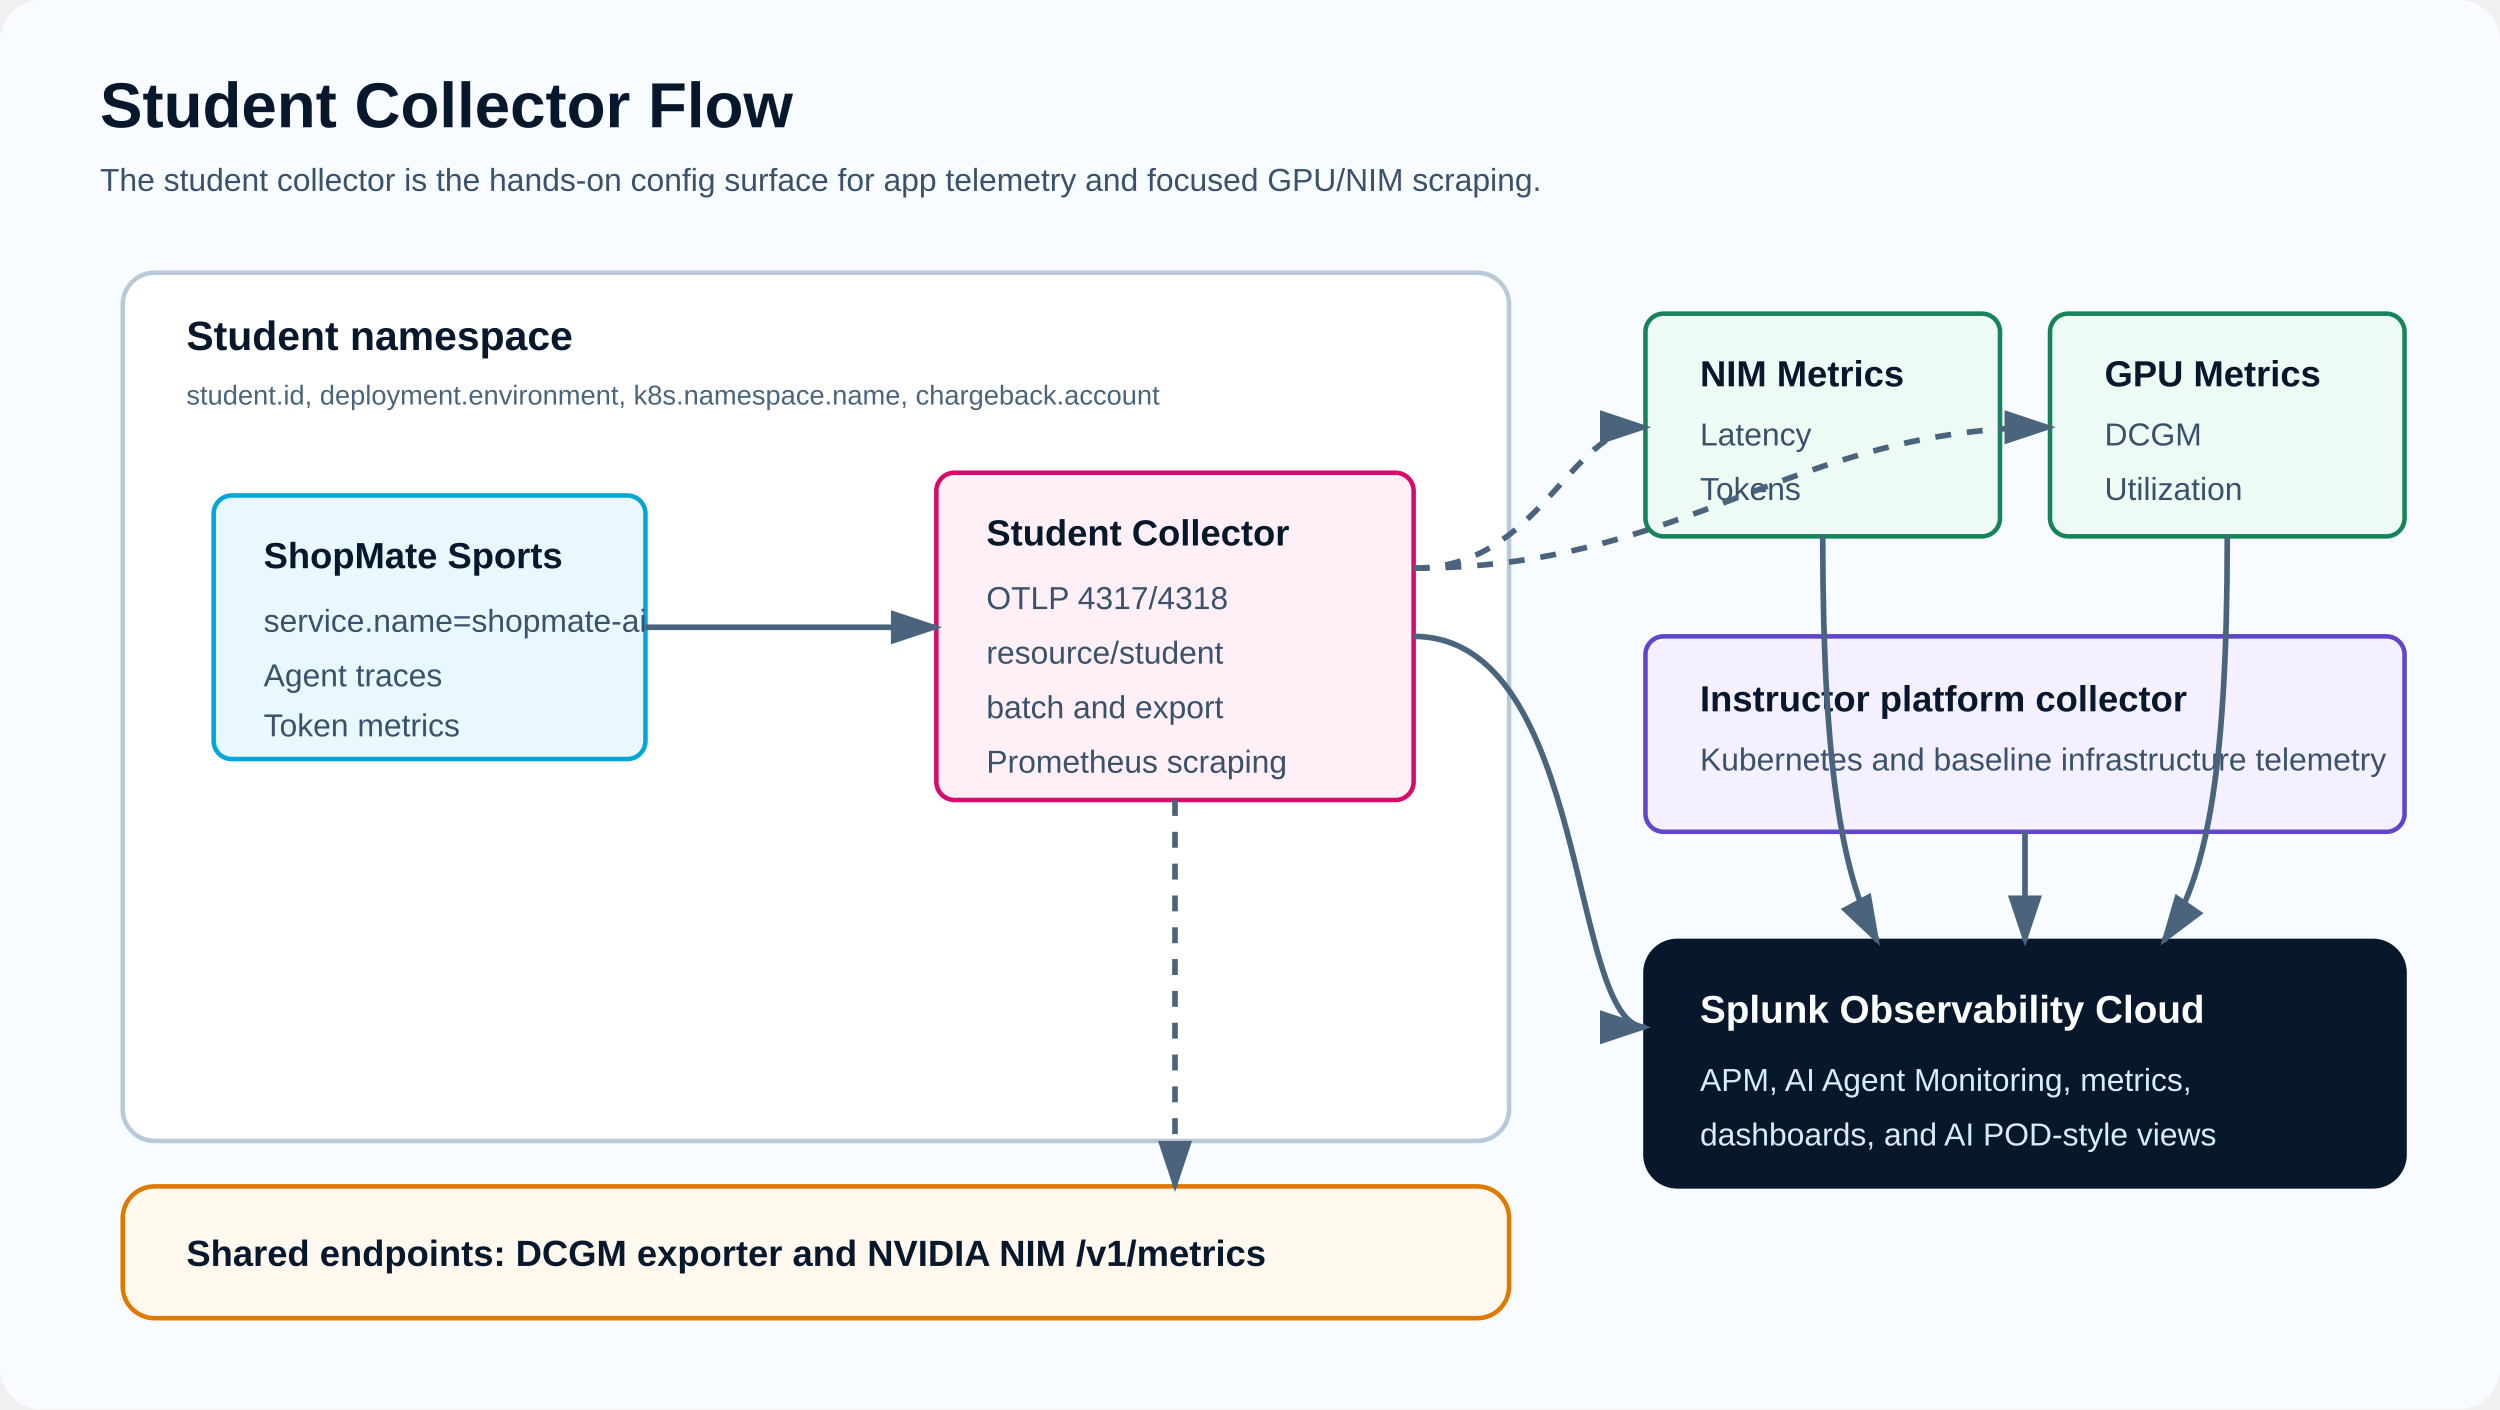
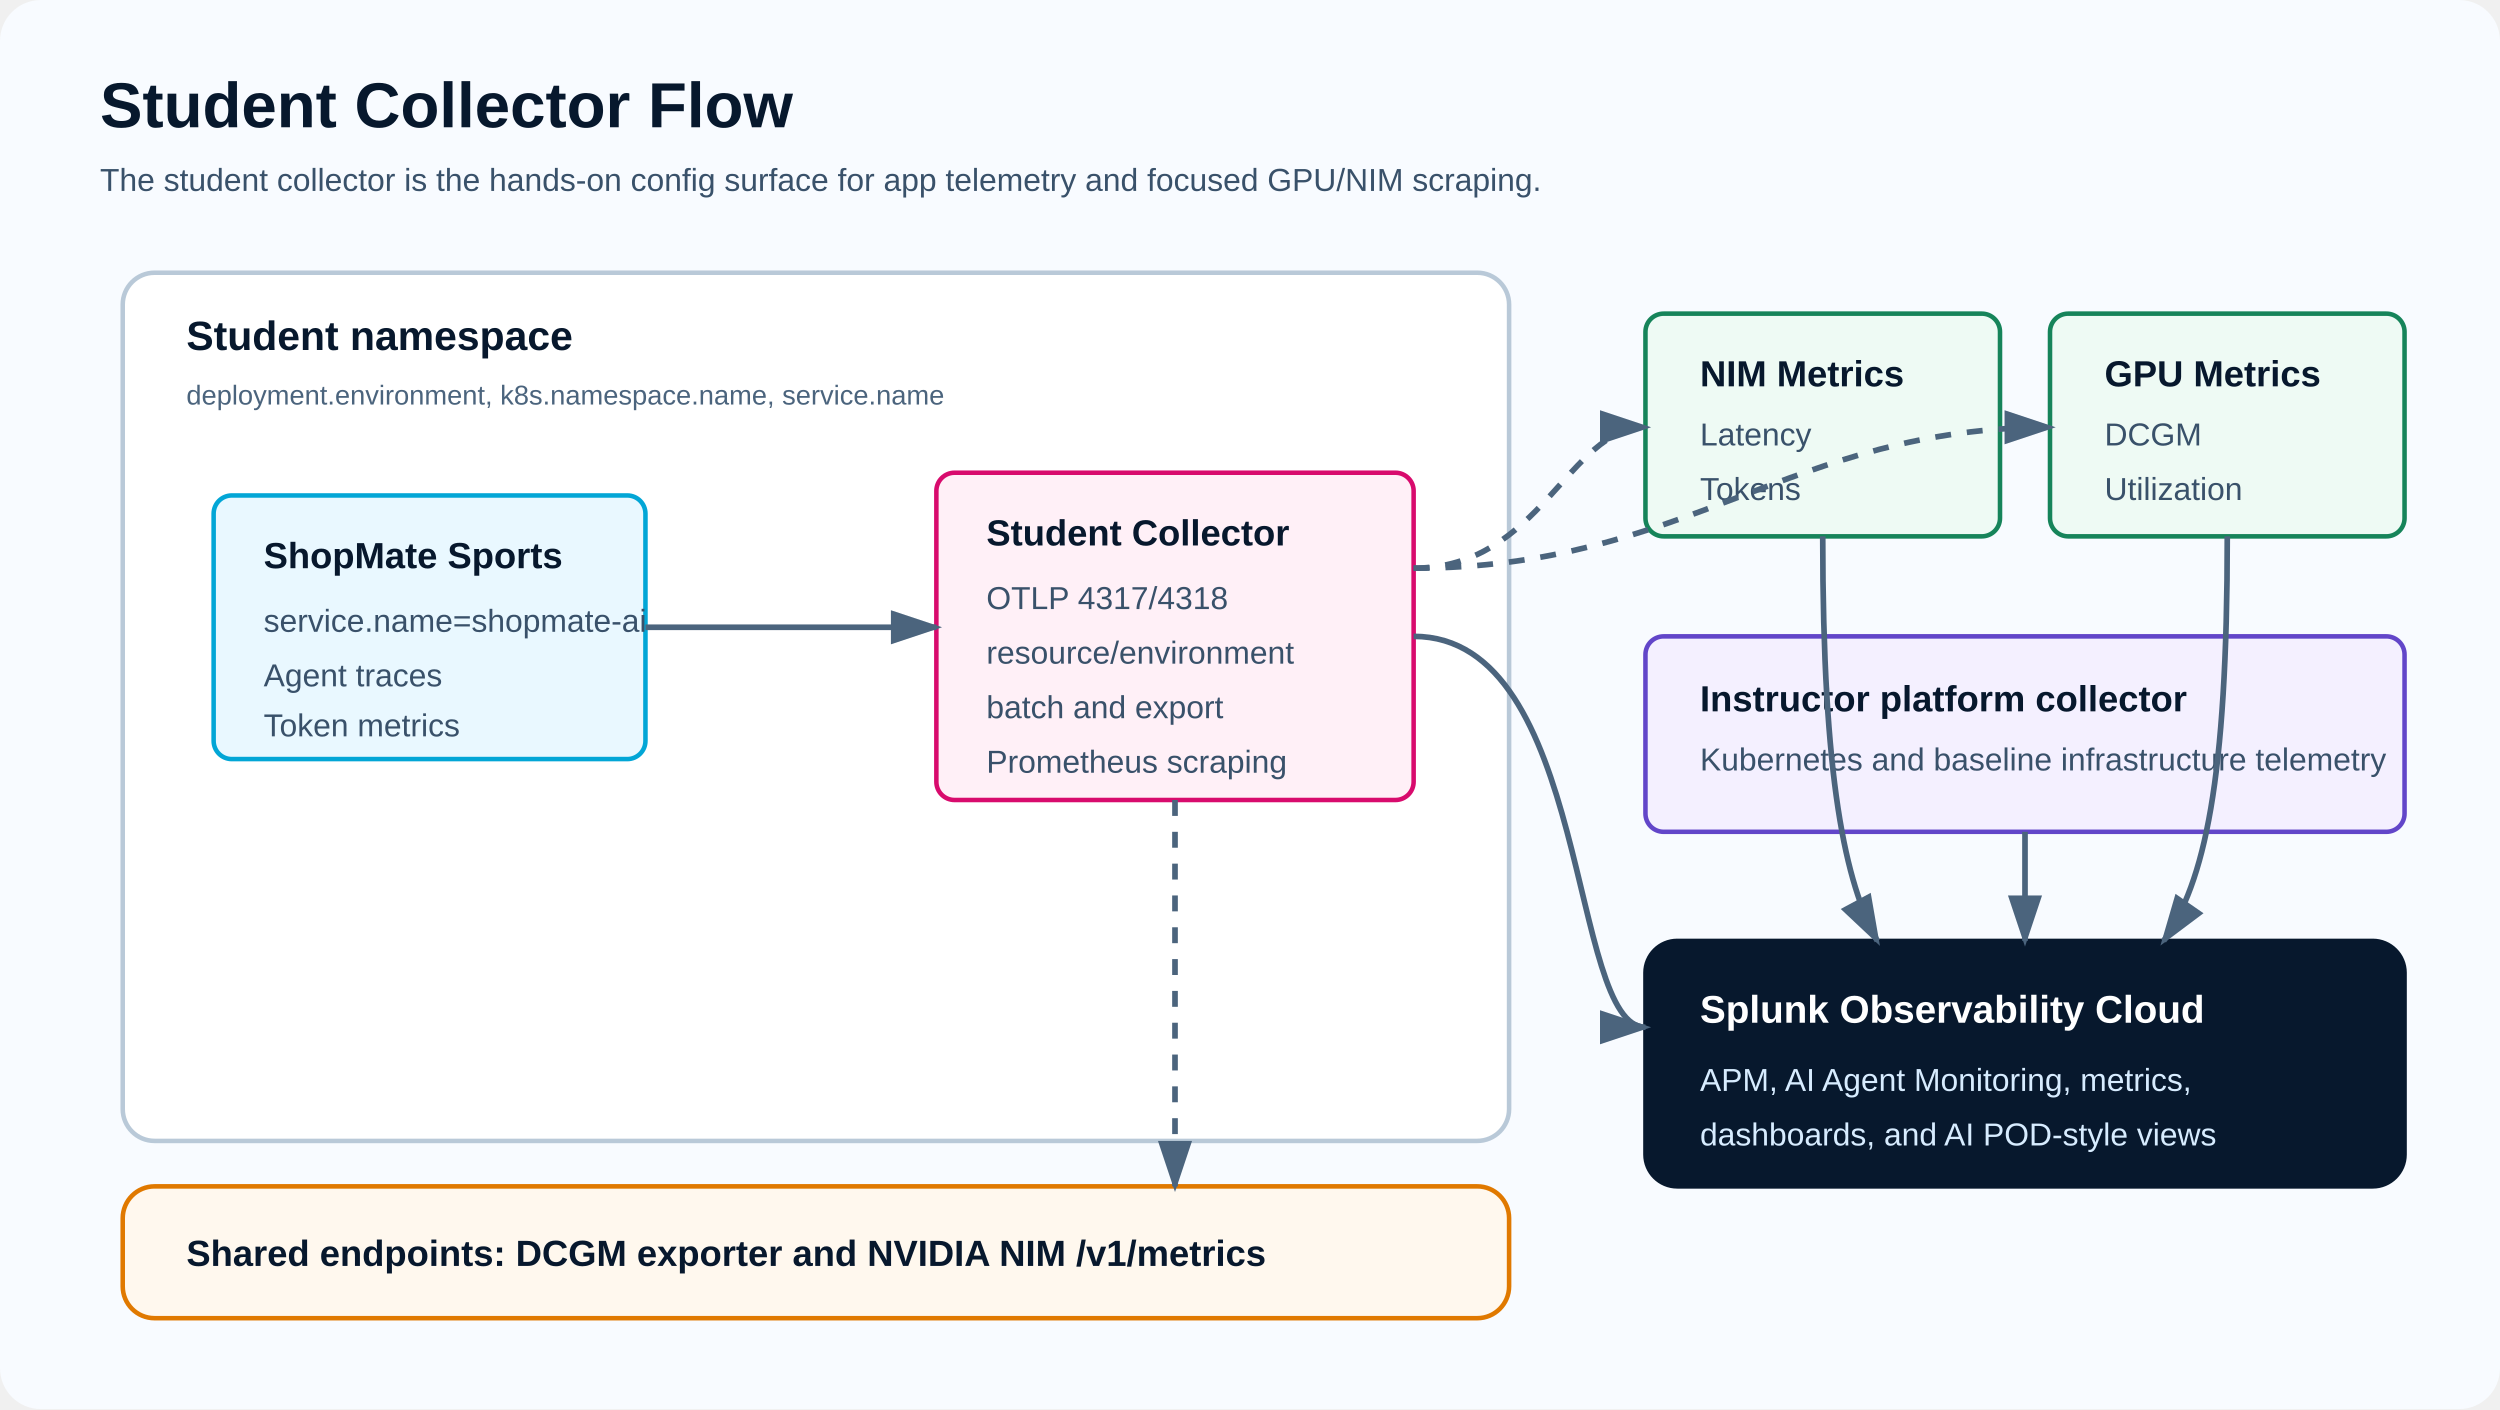
<svg xmlns="http://www.w3.org/2000/svg" viewBox="0 0 1100 620" role="img" aria-labelledby="title desc">
  <defs>
    <style>
      .bg { fill: #f8fbff; }
      .namespace { fill: #ffffff; stroke: #b9c9d8; stroke-width: 2; rx: 14; }
      .shared { fill: #fff8ee; stroke: #e07900; stroke-width: 2; rx: 14; }
      .splunk { fill: #07182d; stroke: #07182d; stroke-width: 2; rx: 14; }
      .card { fill: #ffffff; stroke: #ccd9e4; stroke-width: 2; rx: 8; }
      .app { fill: #e9f8ff; stroke: #02a6d6; }
      .collector { fill: #fff0f7; stroke: #d80b6d; }
      .metric { fill: #eefaf4; stroke: #16845a; }
      .platform { fill: #f4f0ff; stroke: #6246c9; }
      .title { fill: #07182d; font: 700 28px Arial, Helvetica, sans-serif; }
      .label { fill: #07182d; font: 700 18px Arial, Helvetica, sans-serif; }
      .head { fill: #07182d; font: 700 16px Arial, Helvetica, sans-serif; }
      .text { fill: #39516a; font: 14px Arial, Helvetica, sans-serif; }
      .small { fill: #4b647d; font: 12px Arial, Helvetica, sans-serif; }
      .whiteHead { fill: #ffffff; font: 700 17px Arial, Helvetica, sans-serif; }
      .whiteText { fill: #d7ecff; font: 14px Arial, Helvetica, sans-serif; }
      .arrow { stroke: #4b647d; stroke-width: 2.5; fill: none; marker-end: url(#arrow); }
      .dash { stroke: #4b647d; stroke-width: 2.5; fill: none; stroke-dasharray: 7 7; marker-end: url(#arrow); }
    </style>
    <marker id="arrow" markerWidth="10" markerHeight="10" refX="8" refY="3" orient="auto" markerUnits="strokeWidth">
      <path d="M0,0 L0,6 L9,3 z" fill="#4b647d" />
    </marker>
  </defs>
  <rect class="bg" width="1100" height="620" rx="18" />
  <text class="title" x="44" y="56">Student Collector Flow</text>
  <text class="text" x="44" y="84">The student collector is the hands-on config surface for app telemetry and focused GPU/NIM scraping.</text>
  <rect class="namespace" x="54" y="120" width="610" height="382" />
  <text class="label" x="82" y="154">Student namespace</text>
-   <text class="small" x="82" y="178">student.id, deployment.environment, k8s.namespace.name, chargeback.account</text>
+   <text class="small" x="82" y="178">deployment.environment, k8s.namespace.name, service.name</text>
  <rect class="card app" x="94" y="218" width="190" height="116" />
  <text class="head" x="116" y="250">ShopMate Sports</text>
  <text class="text" x="116" y="278">service.name=shopmate-ai</text>
  <text class="text" x="116" y="302">Agent traces</text>
  <text class="text" x="116" y="324">Token metrics</text>
  <rect class="card collector" x="412" y="208" width="210" height="144" />
  <text class="head" x="434" y="240">Student Collector</text>
  <text class="text" x="434" y="268">OTLP 4317/4318</text>
-   <text class="text" x="434" y="292">resource/student</text>
+   <text class="text" x="434" y="292">resource/environment</text>
  <text class="text" x="434" y="316">batch and export</text>
  <text class="text" x="434" y="340">Prometheus scraping</text>
  <rect class="shared" x="54" y="522" width="610" height="58" />
  <text class="head" x="82" y="557">Shared endpoints: DCGM exporter and NVIDIA NIM /v1/metrics</text>
  <rect class="card metric" x="724" y="138" width="156" height="98" />
  <text class="head" x="748" y="170">NIM Metrics</text>
  <text class="text" x="748" y="196">Latency</text>
  <text class="text" x="748" y="220">Tokens</text>
  <rect class="card metric" x="902" y="138" width="156" height="98" />
  <text class="head" x="926" y="170">GPU Metrics</text>
  <text class="text" x="926" y="196">DCGM</text>
  <text class="text" x="926" y="220">Utilization</text>
  <rect class="card platform" x="724" y="280" width="334" height="86" />
  <text class="head" x="748" y="313">Instructor platform collector</text>
  <text class="text" x="748" y="339">Kubernetes and baseline infrastructure telemetry</text>
  <rect class="splunk" x="724" y="414" width="334" height="108" />
  <text class="whiteHead" x="748" y="450">Splunk Observability Cloud</text>
  <text class="whiteText" x="748" y="480">APM, AI Agent Monitoring, metrics,</text>
  <text class="whiteText" x="748" y="504">dashboards, and AI POD-style views</text>
  <path class="arrow" d="M284 276 H412" />
  <path class="arrow" d="M622 280 C700 280 690 452 724 452" />
  <path class="dash" d="M517 352 V522" />
  <path class="dash" d="M622 250 C678 250 690 188 724 188" />
  <path class="dash" d="M622 250 C742 250 788 188 902 188" />
  <path class="arrow" d="M802 236 C802 344 812 388 826 414" />
  <path class="arrow" d="M980 236 C980 344 970 388 952 414" />
  <path class="arrow" d="M891 366 V414" />
</svg>
